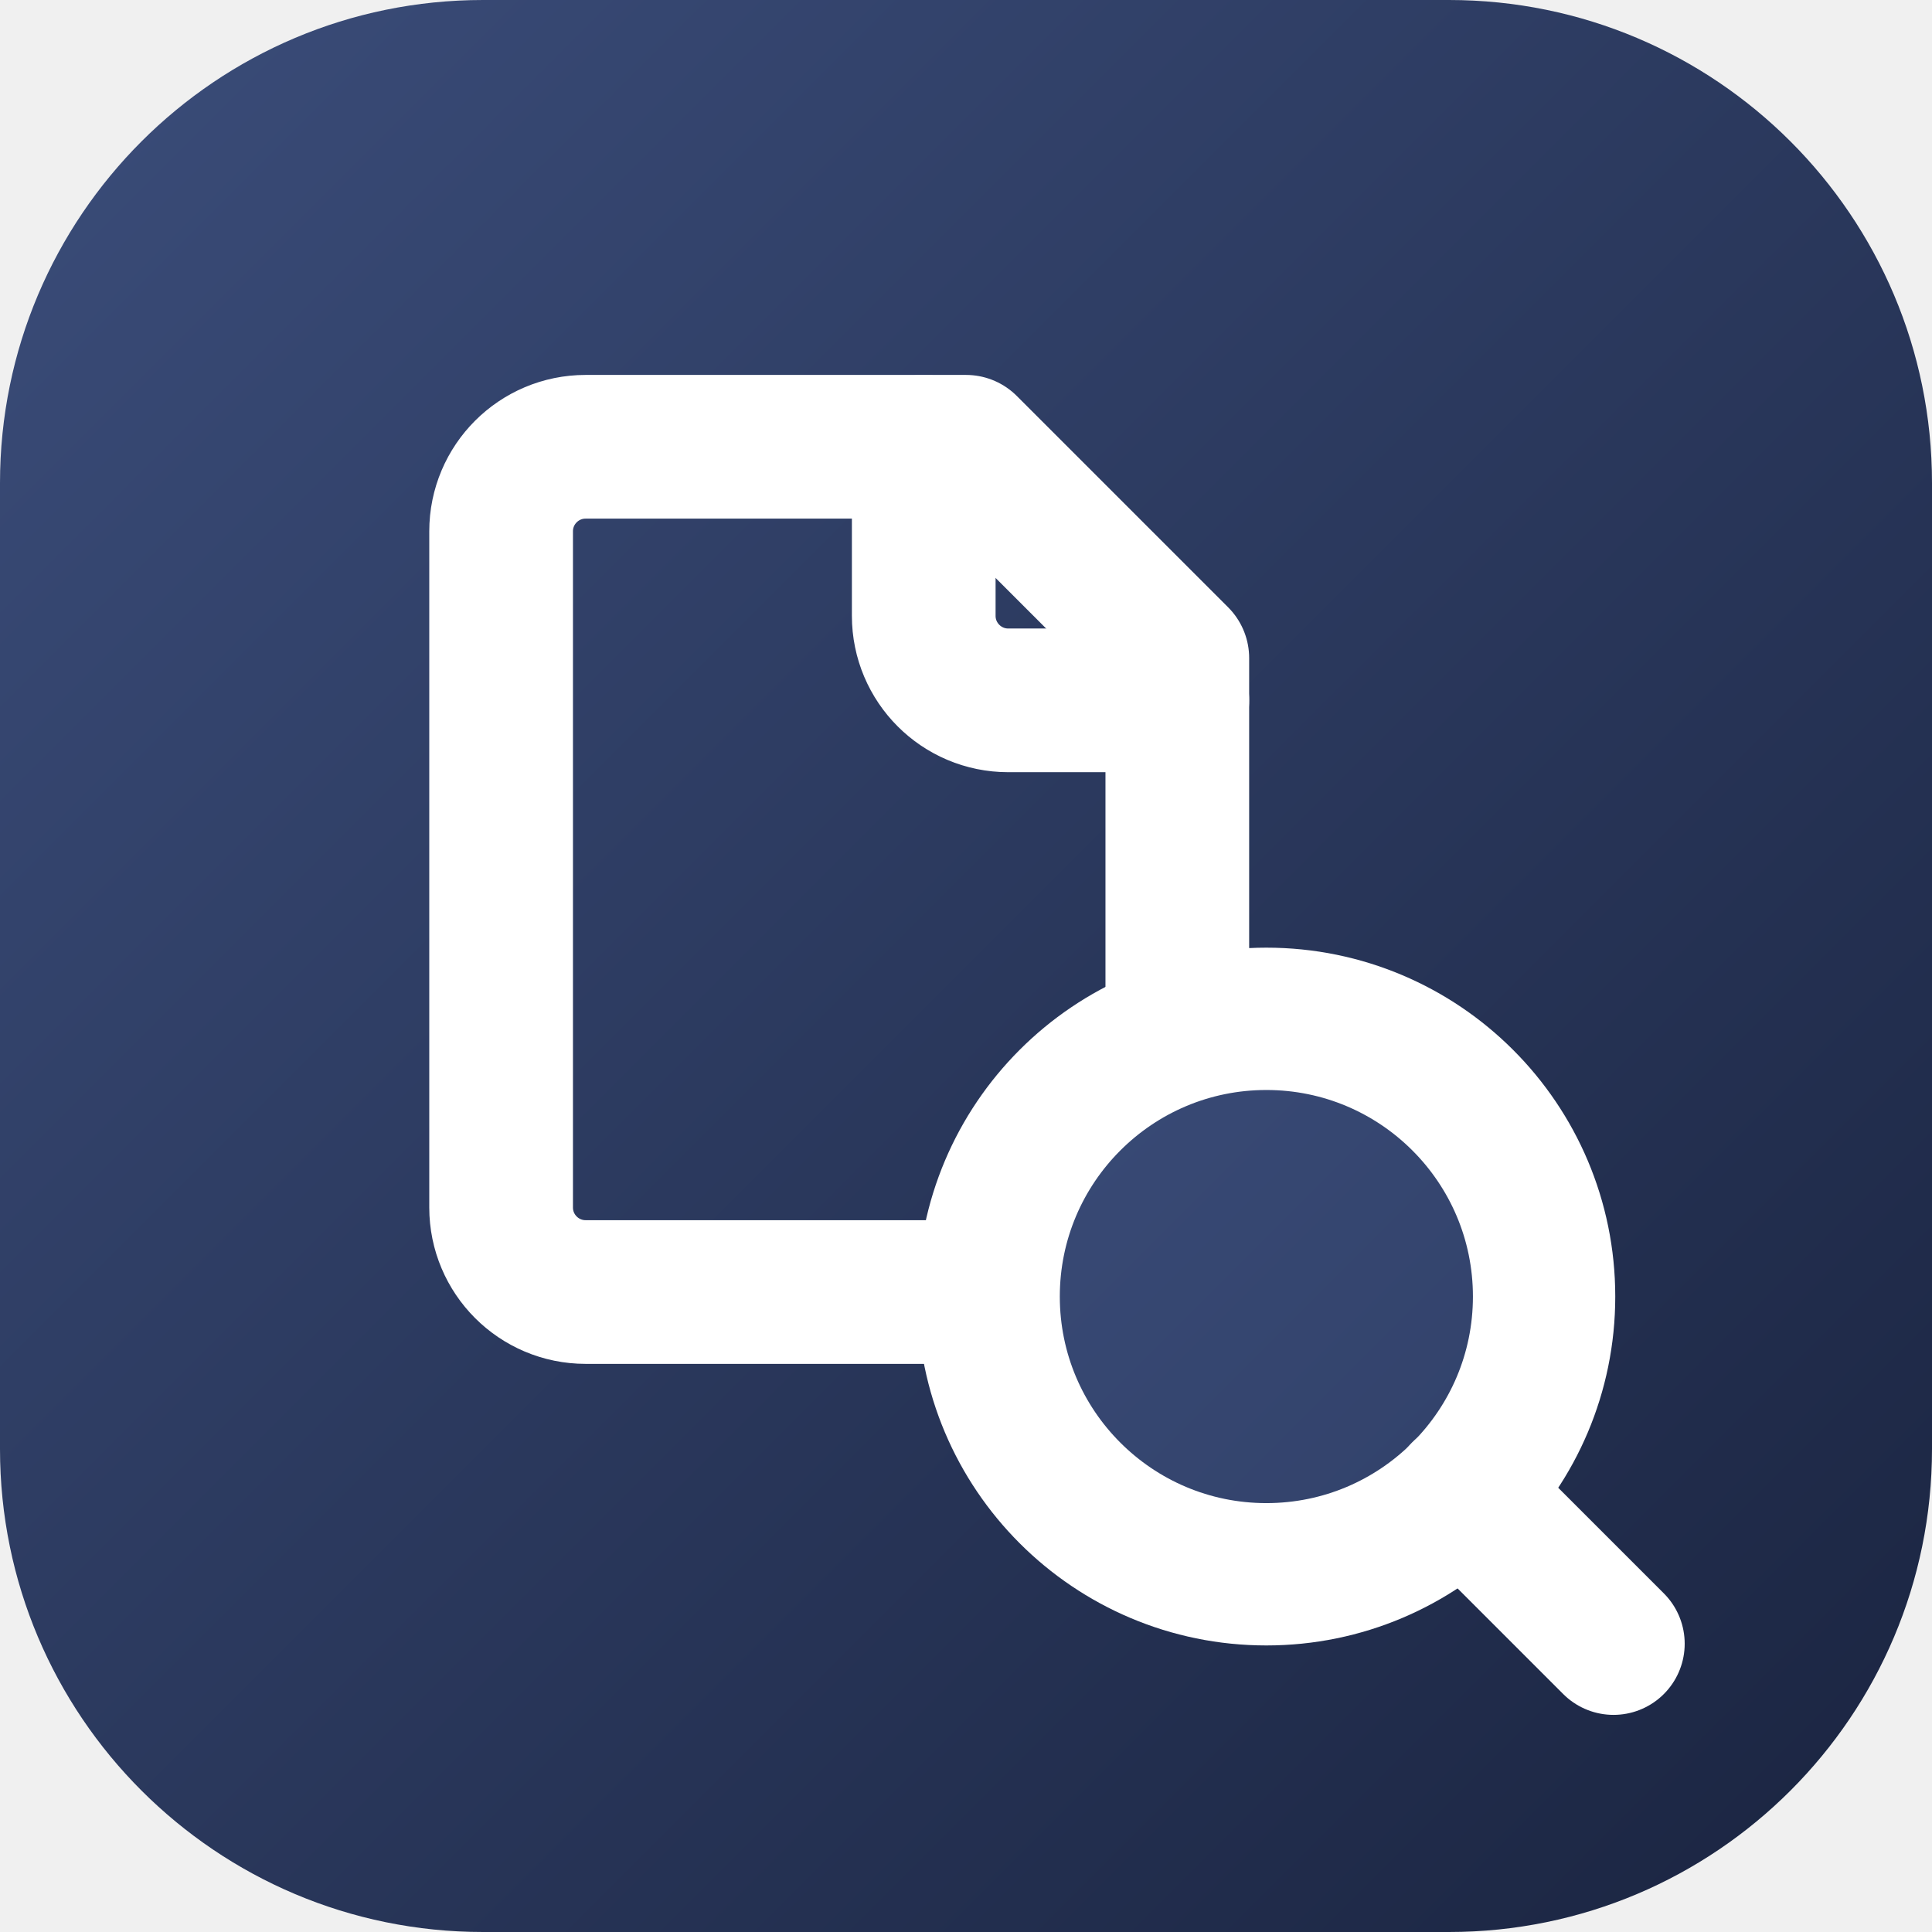
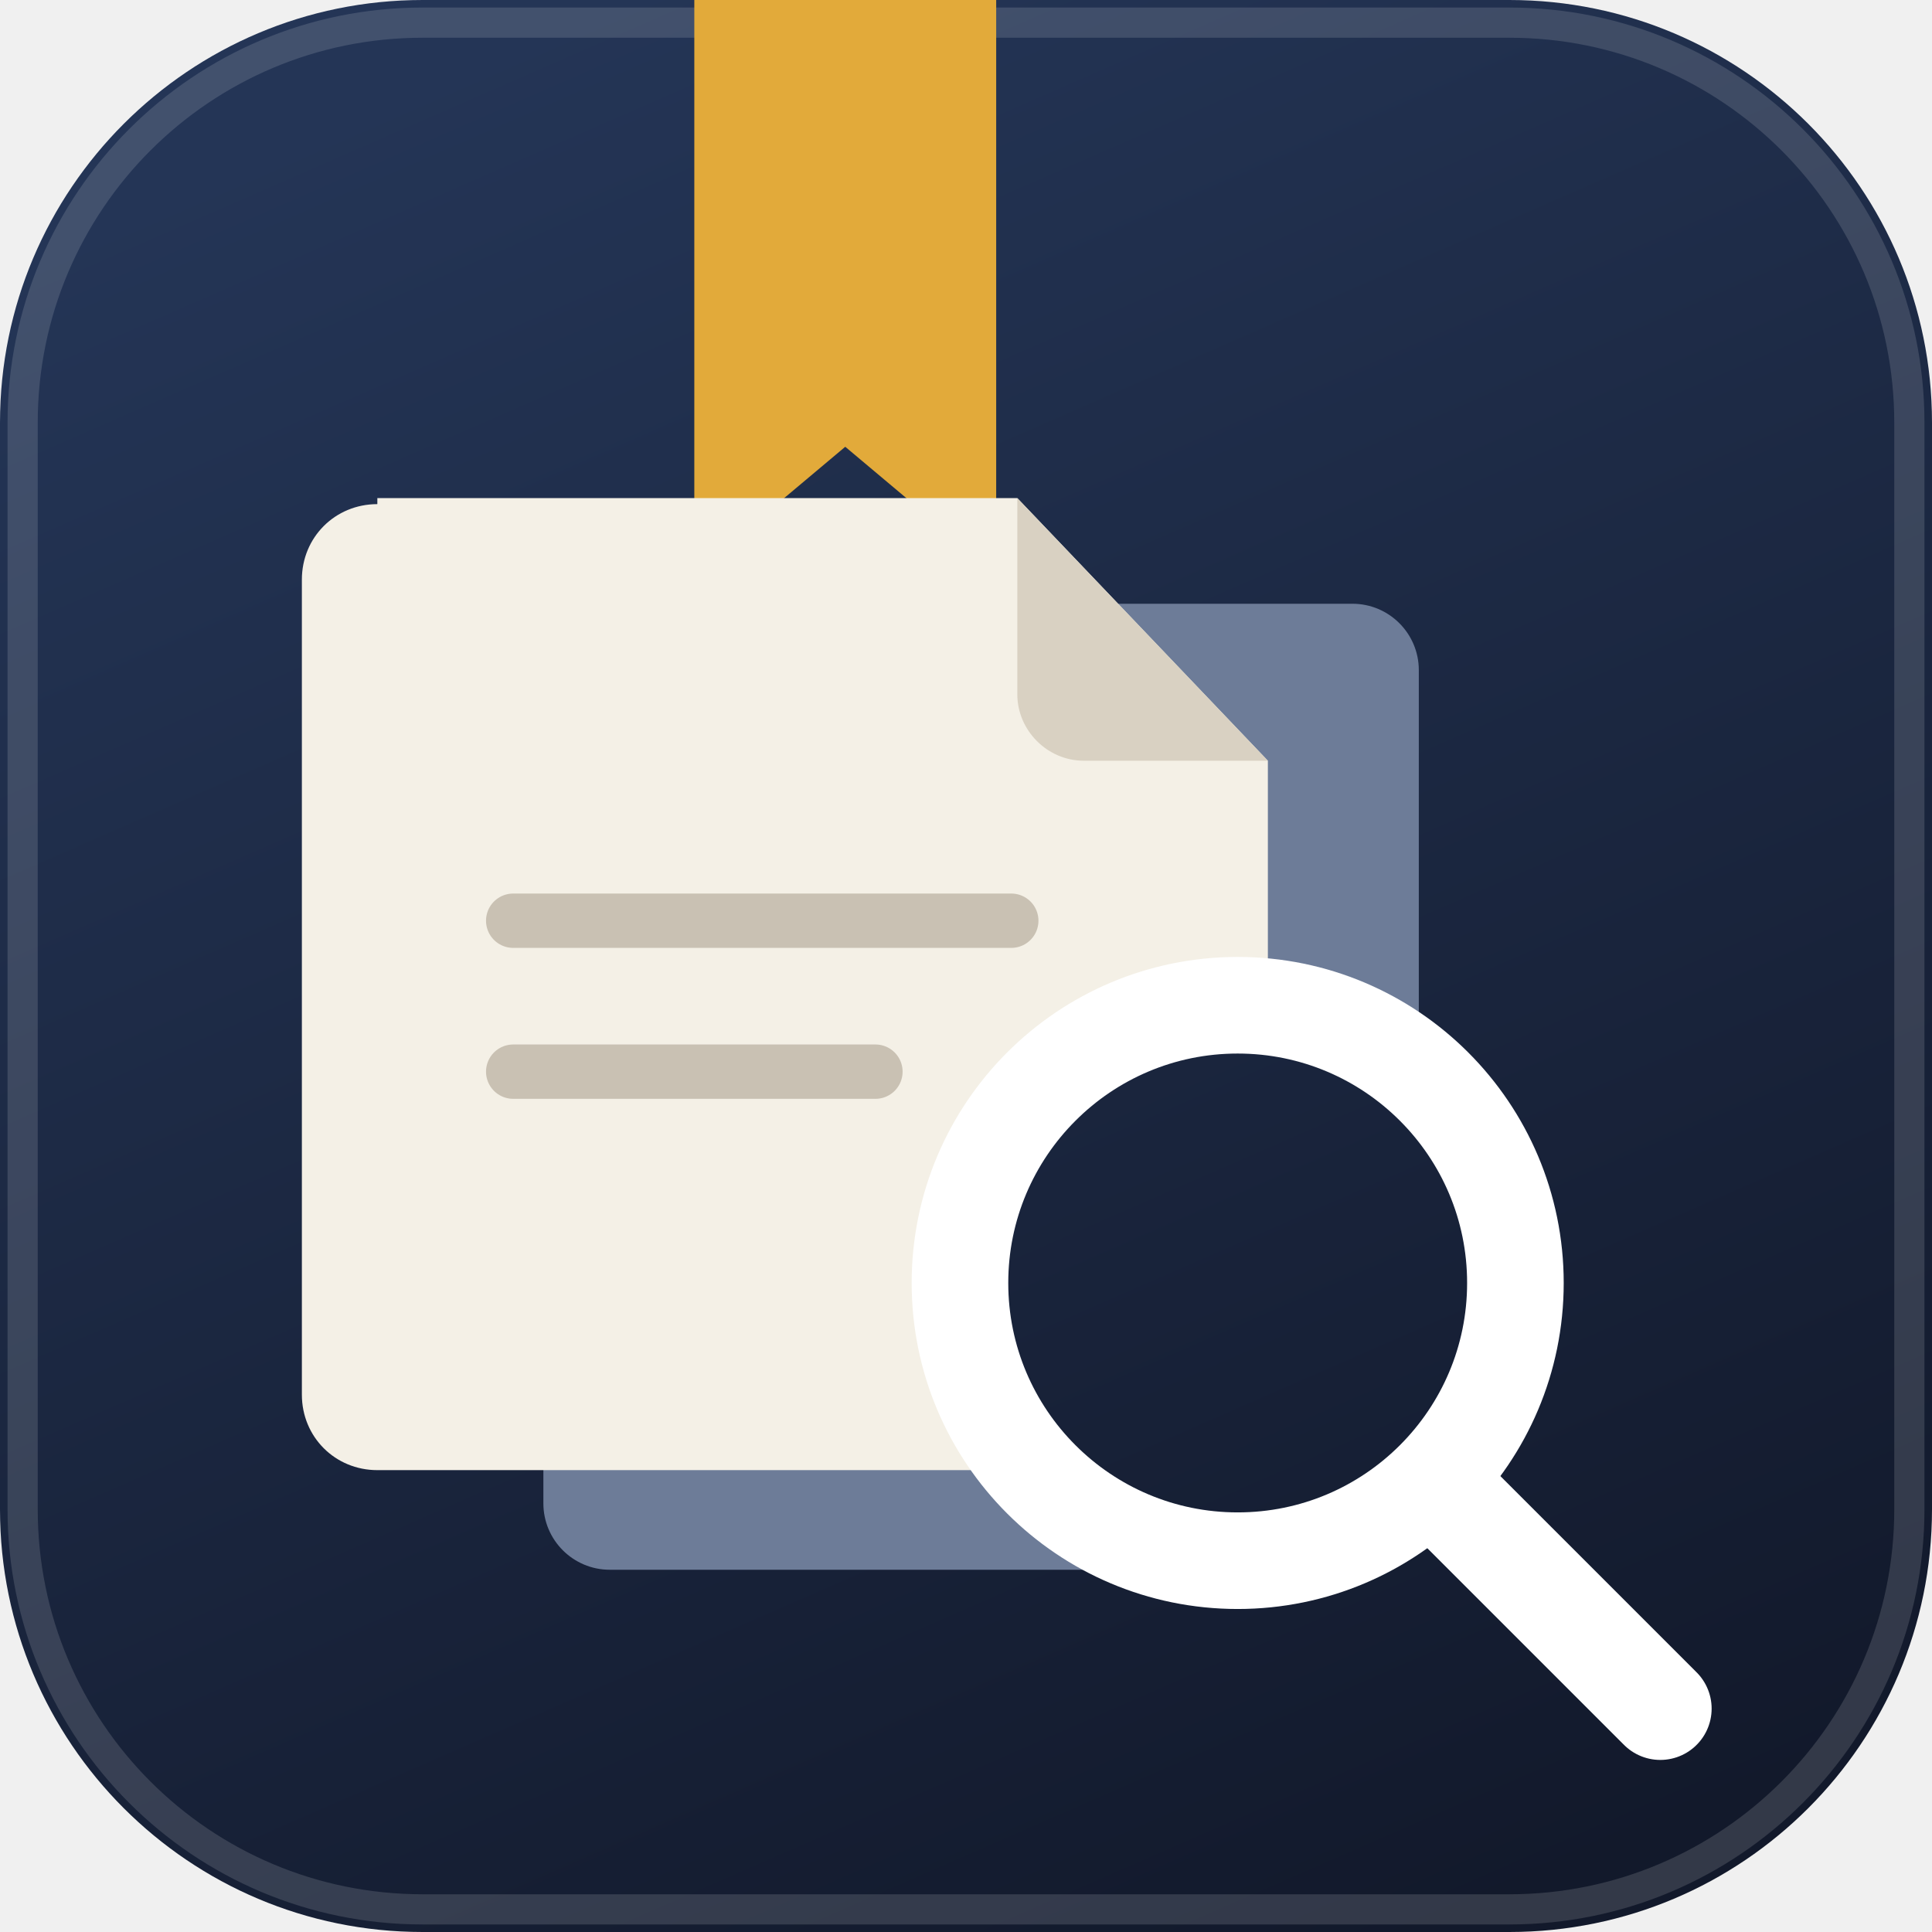
- <svg xmlns="http://www.w3.org/2000/svg" viewBox="0 0 64 64">
+ <svg xmlns="http://www.w3.org/2000/svg" viewBox="0 0 64 64" role="img" aria-label="PaperAgent">
  <defs>
-     <linearGradient id="pa-bg" x1="0" y1="0" x2="64" y2="64" gradientUnits="userSpaceOnUse">
-       <stop offset="0" stop-color="#3b4d7a" />
-       <stop offset="1" stop-color="#1a2440" />
+     <linearGradient id="pa-cover" x1="20" y1="0" x2="48" y2="64" gradientUnits="userSpaceOnUse">
+       <stop offset="0" stop-color="#243556" />
+       <stop offset="1" stop-color="#12192b" />
    </linearGradient>
  </defs>
-   <rect width="64" height="64" rx="16" fill="url(#pa-bg)" />
+   <rect width="64" height="64" rx="14" fill="url(#pa-cover)" />
+   <rect x="0.75" y="0.75" width="62.5" height="62.5" rx="13.25" fill="none" stroke="#ffffff" stroke-opacity="0.14" />
+   <path d="M23 0h10v19l-5-4.2L23 19Z" fill="#e2aa3a" />
+   <rect x="18" y="20" width="29" height="32" rx="2.2" fill="#6d7c98" />
+   <path fill="#f4f0e6" d="M12.5 16.5h21.2L42 25.2V46.2c0 1.4-1.1 2.5-2.5 2.5h-27c-1.4 0-2.5-1.1-2.5-2.5v-27c0-1.4 1.1-2.5 2.5-2.5Z" />
+   <path fill="#d9d1c2" d="M33.7 16.5 42 25.2h-6.1c-1.2 0-2.2-1-2.2-2.2Z" />
+   <path fill="none" stroke="#c9c1b3" stroke-linecap="round" stroke-width="1.8" d="M17 30.5h16.5M17 35.5h12" />
  <g fill="none" stroke="#ffffff" stroke-linecap="round" stroke-linejoin="round">
-     <g transform="translate(11 12) scale(1.4)">
-       <path d="M15 2H6a2 2 0 0 0-2 2v16a2 2 0 0 0 2 2h12a2 2 0 0 0 2-2V7Z" stroke-width="3.4" />
-       <path d="M14 2v4a2 2 0 0 0 2 2h4" stroke-width="3.4" />
-     </g>
-     <g transform="translate(29.3 30.3) scale(1.15)">
-       <circle cx="11" cy="11" r="8" fill="url(#pa-bg)" stroke-width="4.1" />
-       <path d="m21 21-4.35-4.35" stroke-width="4.1" />
-     </g>
+     <circle cx="41" cy="42.5" r="9.2" fill="url(#pa-cover)" stroke-width="3.2" />
+     <path d="m47.8 49.4 7.2 7.2" stroke-width="3.4" />
  </g>
</svg>
